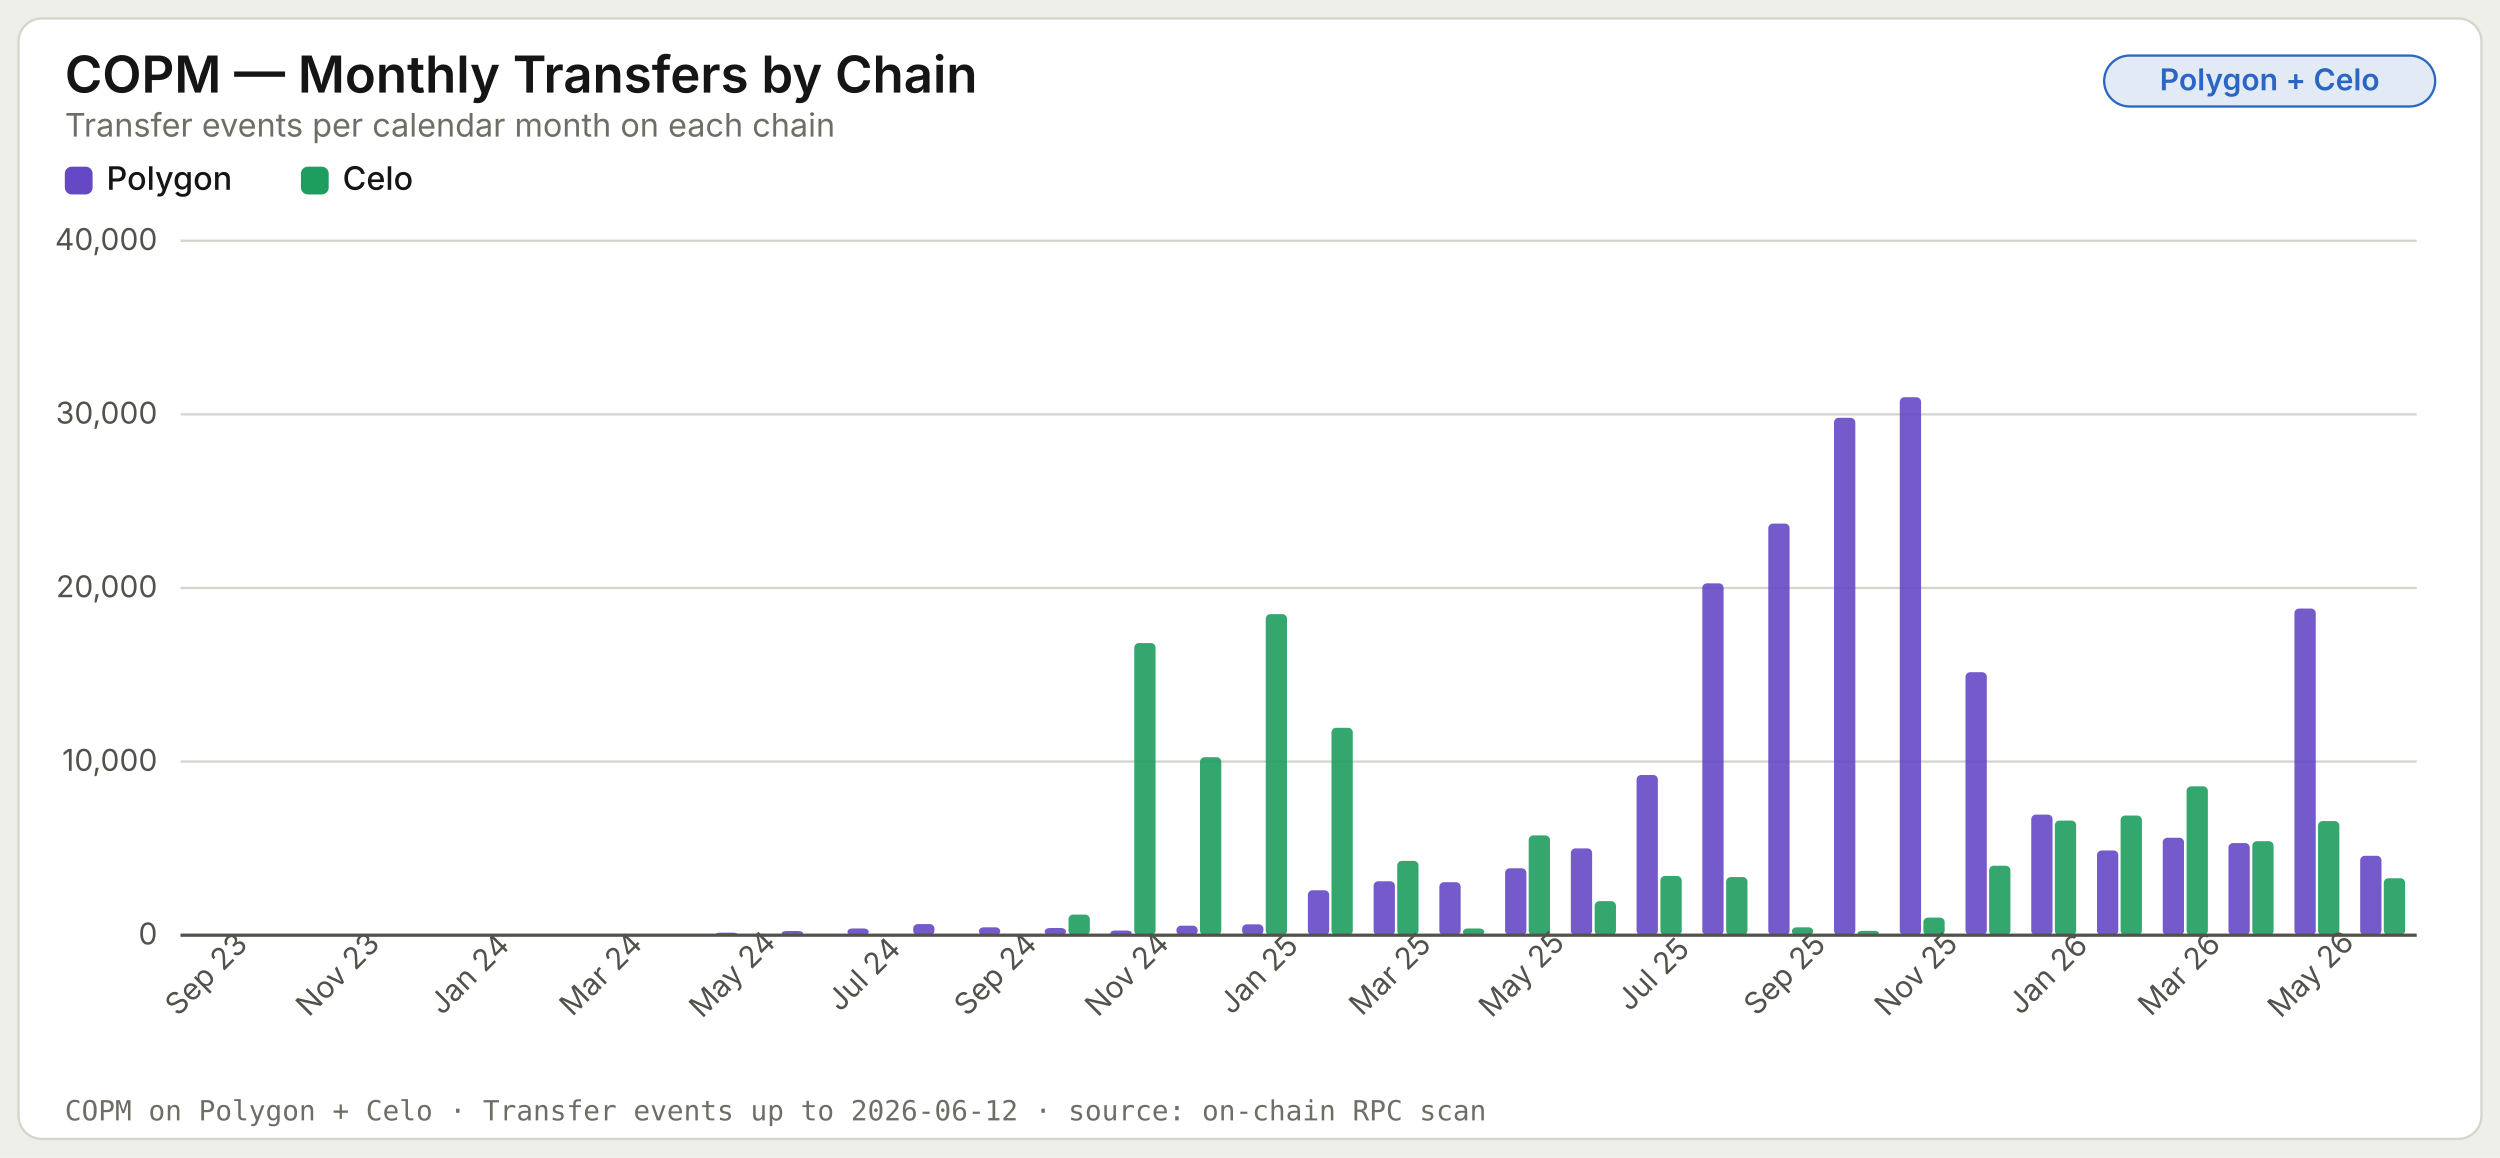
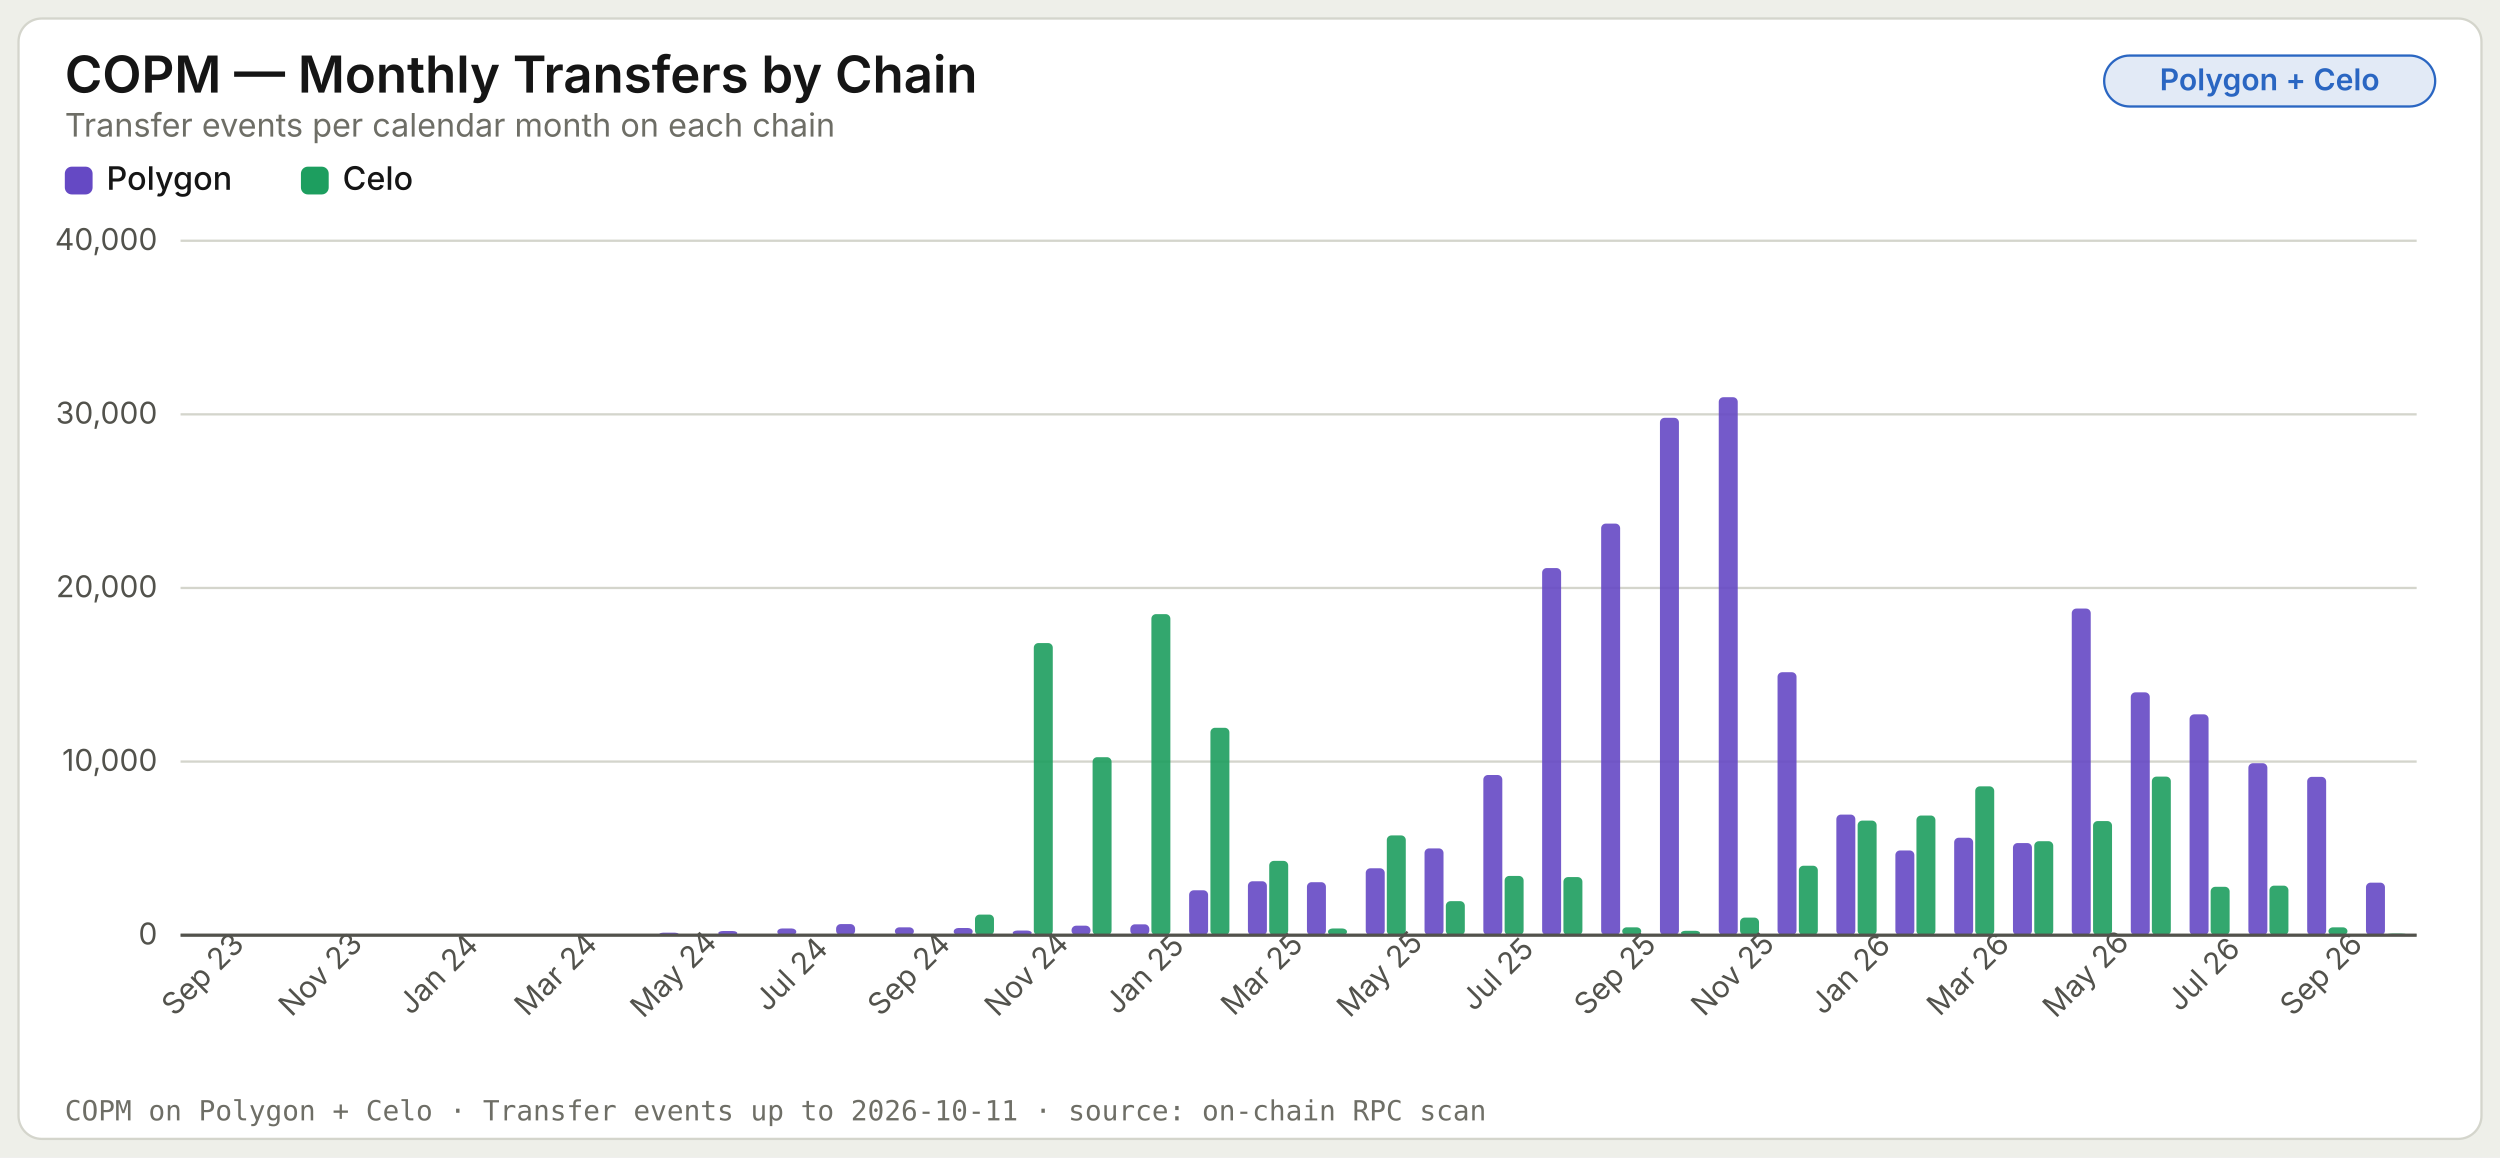
<svg xmlns="http://www.w3.org/2000/svg" width="1080" height="500" viewBox="0 0 1080 500" role="img" aria-label="COPM — Monthly Transfers by Chain">
  <style>
    .title { font: 600 22px -apple-system, 'Segoe UI', system-ui, sans-serif; fill: #151515; }
    .subtitle { font: 400 14px -apple-system, 'Segoe UI', system-ui, sans-serif; fill: #6e6e66; }
    .axis { font: 400 13px -apple-system, 'Segoe UI', system-ui, sans-serif; fill: #52524c; }
    .label { font: 500 14px -apple-system, 'Segoe UI', system-ui, sans-serif; fill: #151515; }
    .annot { font: 600 13px -apple-system, 'Segoe UI', system-ui, sans-serif; }
    .badge { font: 600 13px -apple-system, 'Segoe UI', system-ui, sans-serif; }
    .footer { font: 400 12px ui-monospace, 'SF Mono', Menlo, monospace; fill: #6e6e66; }
  </style>
  <defs />
  <rect width="1080" height="500" fill="#eeefe9" />
  <rect x="8" y="8" width="1064" height="484" rx="10" fill="#ffffff" stroke="#d4d5cc" stroke-width="1" />
  <text x="28" y="40" class="title">COPM — Monthly Transfers by Chain</text>
  <rect x="909" y="24" width="143" height="22" rx="11" fill="#2a66c222" stroke="#2a66c2" stroke-width="1" />
  <text x="980.5" y="39" class="badge" fill="#2a66c2" text-anchor="middle">Polygon + Celo</text>
  <text x="28" y="59" class="subtitle">Transfer events per calendar month on each chain</text>
  <line x1="78" y1="404" x2="1044" y2="404" stroke="#d4d5cc" stroke-width="1" />
  <text x="68" y="408" class="axis" text-anchor="end">0</text>
  <line x1="78" y1="329" x2="1044" y2="329" stroke="#d4d5cc" stroke-width="1" />
  <text x="68" y="333" class="axis" text-anchor="end">10,000</text>
  <line x1="78" y1="254" x2="1044" y2="254" stroke="#d4d5cc" stroke-width="1" />
  <text x="68" y="258" class="axis" text-anchor="end">20,000</text>
  <line x1="78" y1="179" x2="1044" y2="179" stroke="#d4d5cc" stroke-width="1" />
  <text x="68" y="183" class="axis" text-anchor="end">30,000</text>
  <line x1="78" y1="104" x2="1044" y2="104" stroke="#d4d5cc" stroke-width="1" />
  <text x="68" y="108" class="axis" text-anchor="end">40,000</text>
  <rect x="28" y="72" width="12" height="12" rx="3" fill="#6549c4" />
  <text x="46" y="82" class="label">Polygon</text>
  <rect x="130" y="72" width="12" height="12" rx="3" fill="#1d9e5f" />
  <text x="148" y="82" class="label">Celo</text>
-   <rect x="82.0" y="403.6" width="9.2" height="0.4" fill="#6549c4" fill-opacity="0.9" rx="2" />
-   <rect x="92.2" y="404.0" width="9.2" height="0.0" fill="#1d9e5f" fill-opacity="0.9" rx="2" />
-   <text x="92.206" y="424" class="axis" text-anchor="middle" transform="rotate(-45 92.20588 424)">Sep 23</text>
-   <rect x="110.4" y="403.9" width="9.2" height="0.1" fill="#6549c4" fill-opacity="0.9" rx="2" />
-   <rect x="120.6" y="404.0" width="9.2" height="0.0" fill="#1d9e5f" fill-opacity="0.9" rx="2" />
-   <rect x="138.8" y="403.9" width="9.2" height="0.1" fill="#6549c4" fill-opacity="0.9" rx="2" />
-   <rect x="149.0" y="404.0" width="9.2" height="0.0" fill="#1d9e5f" fill-opacity="0.9" rx="2" />
-   <text x="149.029" y="424" class="axis" text-anchor="middle" transform="rotate(-45 149.0294 424)">Nov 23</text>
-   <rect x="167.2" y="404.0" width="9.2" height="0.0" fill="#6549c4" fill-opacity="0.9" rx="2" />
-   <rect x="177.4" y="404.0" width="9.2" height="0.0" fill="#1d9e5f" fill-opacity="0.9" rx="2" />
-   <rect x="195.6" y="403.7" width="9.2" height="0.3" fill="#6549c4" fill-opacity="0.9" rx="2" />
-   <rect x="205.9" y="404.0" width="9.2" height="0.0" fill="#1d9e5f" fill-opacity="0.9" rx="2" />
-   <text x="205.853" y="424" class="axis" text-anchor="middle" transform="rotate(-45 205.8529 424)">Jan 24</text>
-   <rect x="224.0" y="403.9" width="9.2" height="0.1" fill="#6549c4" fill-opacity="0.9" rx="2" />
-   <rect x="234.3" y="404.0" width="9.2" height="0.0" fill="#1d9e5f" fill-opacity="0.9" rx="2" />
-   <rect x="252.4" y="403.8" width="9.2" height="0.2" fill="#6549c4" fill-opacity="0.9" rx="2" />
-   <rect x="262.7" y="404.0" width="9.2" height="0.0" fill="#1d9e5f" fill-opacity="0.9" rx="2" />
-   <text x="262.676" y="424" class="axis" text-anchor="middle" transform="rotate(-45 262.6765 424)">Mar 24</text>
-   <rect x="280.9" y="403.7" width="9.2" height="0.3" fill="#6549c4" fill-opacity="0.9" rx="2" />
-   <rect x="291.1" y="404.0" width="9.2" height="0.0" fill="#1d9e5f" fill-opacity="0.9" rx="2" />
-   <rect x="309.3" y="402.9" width="9.2" height="1.1" fill="#6549c4" fill-opacity="0.9" rx="2" />
-   <rect x="319.5" y="404.0" width="9.2" height="0.0" fill="#1d9e5f" fill-opacity="0.9" rx="2" />
-   <text x="319.5" y="424" class="axis" text-anchor="middle" transform="rotate(-45 319.5 424)">May 24</text>
-   <rect x="337.7" y="402.2" width="9.2" height="1.8" fill="#6549c4" fill-opacity="0.9" rx="2" />
-   <rect x="347.9" y="404.0" width="9.2" height="0.0" fill="#1d9e5f" fill-opacity="0.9" rx="2" />
-   <rect x="366.1" y="401.1" width="9.2" height="2.9" fill="#6549c4" fill-opacity="0.9" rx="2" />
-   <rect x="376.3" y="404.0" width="9.2" height="0.0" fill="#1d9e5f" fill-opacity="0.9" rx="2" />
-   <text x="376.324" y="424" class="axis" text-anchor="middle" transform="rotate(-45 376.3235 424)">Jul 24</text>
-   <rect x="394.5" y="399.2" width="9.2" height="4.8" fill="#6549c4" fill-opacity="0.9" rx="2" />
-   <rect x="404.7" y="404.0" width="9.2" height="0.0" fill="#1d9e5f" fill-opacity="0.9" rx="2" />
-   <rect x="422.9" y="400.6" width="9.2" height="3.4" fill="#6549c4" fill-opacity="0.9" rx="2" />
-   <rect x="433.1" y="404.0" width="9.2" height="0.0" fill="#1d9e5f" fill-opacity="0.9" rx="2" />
-   <text x="433.147" y="424" class="axis" text-anchor="middle" transform="rotate(-45 433.1471 424)">Sep 24</text>
-   <rect x="451.3" y="400.9" width="9.2" height="3.1" fill="#6549c4" fill-opacity="0.9" rx="2" />
-   <rect x="461.6" y="395.1" width="9.2" height="8.9" fill="#1d9e5f" fill-opacity="0.9" rx="2" />
-   <rect x="479.7" y="402.0" width="9.2" height="2.0" fill="#6549c4" fill-opacity="0.9" rx="2" />
-   <rect x="490.0" y="277.8" width="9.2" height="126.2" fill="#1d9e5f" fill-opacity="0.9" rx="2" />
-   <text x="489.971" y="424" class="axis" text-anchor="middle" transform="rotate(-45 489.9706 424)">Nov 24</text>
-   <rect x="508.2" y="399.9" width="9.2" height="4.1" fill="#6549c4" fill-opacity="0.9" rx="2" />
-   <rect x="518.4" y="327.1" width="9.2" height="76.9" fill="#1d9e5f" fill-opacity="0.9" rx="2" />
-   <rect x="536.6" y="399.3" width="9.2" height="4.7" fill="#6549c4" fill-opacity="0.9" rx="2" />
-   <rect x="546.8" y="265.3" width="9.2" height="138.7" fill="#1d9e5f" fill-opacity="0.9" rx="2" />
-   <text x="546.794" y="424" class="axis" text-anchor="middle" transform="rotate(-45 546.7941 424)">Jan 25</text>
-   <rect x="565.0" y="384.6" width="9.2" height="19.4" fill="#6549c4" fill-opacity="0.9" rx="2" />
-   <rect x="575.2" y="314.4" width="9.2" height="89.6" fill="#1d9e5f" fill-opacity="0.9" rx="2" />
-   <rect x="593.4" y="380.7" width="9.2" height="23.3" fill="#6549c4" fill-opacity="0.9" rx="2" />
-   <rect x="603.6" y="371.9" width="9.2" height="32.1" fill="#1d9e5f" fill-opacity="0.9" rx="2" />
-   <text x="603.618" y="424" class="axis" text-anchor="middle" transform="rotate(-45 603.6176 424)">Mar 25</text>
-   <rect x="621.8" y="381.1" width="9.2" height="22.9" fill="#6549c4" fill-opacity="0.9" rx="2" />
-   <rect x="632.0" y="401.1" width="9.2" height="2.9" fill="#1d9e5f" fill-opacity="0.9" rx="2" />
-   <rect x="650.2" y="375.1" width="9.2" height="28.9" fill="#6549c4" fill-opacity="0.9" rx="2" />
-   <rect x="660.4" y="360.9" width="9.2" height="43.1" fill="#1d9e5f" fill-opacity="0.9" rx="2" />
-   <text x="660.441" y="424" class="axis" text-anchor="middle" transform="rotate(-45 660.4412 424)">May 25</text>
-   <rect x="678.6" y="366.5" width="9.2" height="37.5" fill="#6549c4" fill-opacity="0.9" rx="2" />
-   <rect x="688.9" y="389.3" width="9.2" height="14.7" fill="#1d9e5f" fill-opacity="0.9" rx="2" />
-   <rect x="707.0" y="334.8" width="9.2" height="69.2" fill="#6549c4" fill-opacity="0.9" rx="2" />
-   <rect x="717.3" y="378.4" width="9.2" height="25.6" fill="#1d9e5f" fill-opacity="0.9" rx="2" />
-   <text x="717.265" y="424" class="axis" text-anchor="middle" transform="rotate(-45 717.2647 424)">Jul 25</text>
-   <rect x="735.4" y="252.0" width="9.2" height="152.0" fill="#6549c4" fill-opacity="0.9" rx="2" />
-   <rect x="745.7" y="378.9" width="9.2" height="25.1" fill="#1d9e5f" fill-opacity="0.9" rx="2" />
-   <rect x="763.9" y="226.2" width="9.2" height="177.8" fill="#6549c4" fill-opacity="0.9" rx="2" />
-   <rect x="774.1" y="400.6" width="9.2" height="3.4" fill="#1d9e5f" fill-opacity="0.9" rx="2" />
-   <text x="774.088" y="424" class="axis" text-anchor="middle" transform="rotate(-45 774.0882 424)">Sep 25</text>
-   <rect x="792.3" y="180.5" width="9.2" height="223.5" fill="#6549c4" fill-opacity="0.9" rx="2" />
-   <rect x="802.5" y="402.1" width="9.2" height="1.9" fill="#1d9e5f" fill-opacity="0.9" rx="2" />
-   <rect x="820.7" y="171.6" width="9.2" height="232.4" fill="#6549c4" fill-opacity="0.9" rx="2" />
-   <rect x="830.9" y="396.4" width="9.2" height="7.6" fill="#1d9e5f" fill-opacity="0.9" rx="2" />
-   <text x="830.912" y="424" class="axis" text-anchor="middle" transform="rotate(-45 830.9118 424)">Nov 25</text>
-   <rect x="849.1" y="290.4" width="9.2" height="113.5" fill="#6549c4" fill-opacity="0.9" rx="2" />
-   <rect x="859.3" y="374.0" width="9.2" height="30.0" fill="#1d9e5f" fill-opacity="0.9" rx="2" />
-   <rect x="877.5" y="351.9" width="9.2" height="52.1" fill="#6549c4" fill-opacity="0.9" rx="2" />
-   <rect x="887.7" y="354.5" width="9.2" height="49.5" fill="#1d9e5f" fill-opacity="0.9" rx="2" />
-   <text x="887.735" y="424" class="axis" text-anchor="middle" transform="rotate(-45 887.7353 424)">Jan 26</text>
-   <rect x="905.9" y="367.4" width="9.2" height="36.6" fill="#6549c4" fill-opacity="0.9" rx="2" />
-   <rect x="916.1" y="352.3" width="9.2" height="51.7" fill="#1d9e5f" fill-opacity="0.9" rx="2" />
-   <rect x="934.3" y="361.9" width="9.2" height="42.1" fill="#6549c4" fill-opacity="0.9" rx="2" />
-   <rect x="944.6" y="339.7" width="9.2" height="64.3" fill="#1d9e5f" fill-opacity="0.9" rx="2" />
-   <text x="944.559" y="424" class="axis" text-anchor="middle" transform="rotate(-45 944.5588 424)">Mar 26</text>
-   <rect x="962.7" y="364.2" width="9.2" height="39.8" fill="#6549c4" fill-opacity="0.9" rx="2" />
-   <rect x="973.0" y="363.4" width="9.2" height="40.7" fill="#1d9e5f" fill-opacity="0.9" rx="2" />
-   <rect x="991.2" y="262.9" width="9.2" height="141.1" fill="#6549c4" fill-opacity="0.9" rx="2" />
-   <rect x="1001.4" y="354.7" width="9.2" height="49.3" fill="#1d9e5f" fill-opacity="0.9" rx="2" />
-   <text x="1001.382" y="424" class="axis" text-anchor="middle" transform="rotate(-45 1001.382 424)">May 26</text>
-   <rect x="1019.6" y="369.7" width="9.2" height="34.3" fill="#6549c4" fill-opacity="0.9" rx="2" />
-   <rect x="1029.8" y="379.4" width="9.2" height="24.6" fill="#1d9e5f" fill-opacity="0.9" rx="2" />
+   <rect x="81.6" y="403.6" width="8.2" height="0.4" fill="#6549c4" fill-opacity="0.9" rx="2" />
+   <rect x="90.7" y="404.0" width="8.2" height="0.0" fill="#1d9e5f" fill-opacity="0.9" rx="2" />
+   <text x="90.711" y="424" class="axis" text-anchor="middle" transform="rotate(-45 90.71053 424)">Sep 23</text>
+   <rect x="107.0" y="403.9" width="8.2" height="0.1" fill="#6549c4" fill-opacity="0.9" rx="2" />
+   <rect x="116.1" y="404.0" width="8.2" height="0.0" fill="#1d9e5f" fill-opacity="0.9" rx="2" />
+   <rect x="132.4" y="403.9" width="8.2" height="0.1" fill="#6549c4" fill-opacity="0.9" rx="2" />
+   <rect x="141.6" y="404.0" width="8.2" height="0.0" fill="#1d9e5f" fill-opacity="0.9" rx="2" />
+   <text x="141.553" y="424" class="axis" text-anchor="middle" transform="rotate(-45 141.5526 424)">Nov 23</text>
+   <rect x="157.8" y="404.0" width="8.2" height="0.0" fill="#6549c4" fill-opacity="0.9" rx="2" />
+   <rect x="167.0" y="404.0" width="8.2" height="0.0" fill="#1d9e5f" fill-opacity="0.9" rx="2" />
+   <rect x="183.2" y="403.7" width="8.2" height="0.3" fill="#6549c4" fill-opacity="0.9" rx="2" />
+   <rect x="192.4" y="404.0" width="8.2" height="0.0" fill="#1d9e5f" fill-opacity="0.9" rx="2" />
+   <text x="192.395" y="424" class="axis" text-anchor="middle" transform="rotate(-45 192.3947 424)">Jan 24</text>
+   <rect x="208.7" y="403.9" width="8.2" height="0.1" fill="#6549c4" fill-opacity="0.9" rx="2" />
+   <rect x="217.8" y="404.0" width="8.2" height="0.0" fill="#1d9e5f" fill-opacity="0.9" rx="2" />
+   <rect x="234.1" y="403.8" width="8.2" height="0.2" fill="#6549c4" fill-opacity="0.9" rx="2" />
+   <rect x="243.2" y="404.0" width="8.2" height="0.0" fill="#1d9e5f" fill-opacity="0.9" rx="2" />
+   <text x="243.237" y="424" class="axis" text-anchor="middle" transform="rotate(-45 243.2368 424)">Mar 24</text>
+   <rect x="259.5" y="403.7" width="8.2" height="0.3" fill="#6549c4" fill-opacity="0.9" rx="2" />
+   <rect x="268.7" y="404.0" width="8.2" height="0.0" fill="#1d9e5f" fill-opacity="0.9" rx="2" />
+   <rect x="284.9" y="402.9" width="8.2" height="1.1" fill="#6549c4" fill-opacity="0.9" rx="2" />
+   <rect x="294.1" y="404.0" width="8.2" height="0.0" fill="#1d9e5f" fill-opacity="0.9" rx="2" />
+   <text x="294.079" y="424" class="axis" text-anchor="middle" transform="rotate(-45 294.0789 424)">May 24</text>
+   <rect x="310.3" y="402.2" width="8.2" height="1.8" fill="#6549c4" fill-opacity="0.9" rx="2" />
+   <rect x="319.5" y="404.0" width="8.2" height="0.0" fill="#1d9e5f" fill-opacity="0.9" rx="2" />
+   <rect x="335.8" y="401.1" width="8.2" height="2.9" fill="#6549c4" fill-opacity="0.9" rx="2" />
+   <rect x="344.9" y="404.0" width="8.2" height="0.0" fill="#1d9e5f" fill-opacity="0.9" rx="2" />
+   <text x="344.921" y="424" class="axis" text-anchor="middle" transform="rotate(-45 344.9211 424)">Jul 24</text>
+   <rect x="361.2" y="399.2" width="8.2" height="4.8" fill="#6549c4" fill-opacity="0.9" rx="2" />
+   <rect x="370.3" y="404.0" width="8.2" height="0.0" fill="#1d9e5f" fill-opacity="0.9" rx="2" />
+   <rect x="386.6" y="400.6" width="8.2" height="3.4" fill="#6549c4" fill-opacity="0.9" rx="2" />
+   <rect x="395.8" y="404.0" width="8.2" height="0.0" fill="#1d9e5f" fill-opacity="0.9" rx="2" />
+   <text x="395.763" y="424" class="axis" text-anchor="middle" transform="rotate(-45 395.7632 424)">Sep 24</text>
+   <rect x="412.0" y="400.9" width="8.2" height="3.1" fill="#6549c4" fill-opacity="0.9" rx="2" />
+   <rect x="421.2" y="395.1" width="8.2" height="8.9" fill="#1d9e5f" fill-opacity="0.9" rx="2" />
+   <rect x="437.5" y="402.0" width="8.2" height="2.0" fill="#6549c4" fill-opacity="0.9" rx="2" />
+   <rect x="446.6" y="277.8" width="8.2" height="126.2" fill="#1d9e5f" fill-opacity="0.9" rx="2" />
+   <text x="446.605" y="424" class="axis" text-anchor="middle" transform="rotate(-45 446.6053 424)">Nov 24</text>
+   <rect x="462.9" y="399.9" width="8.2" height="4.1" fill="#6549c4" fill-opacity="0.9" rx="2" />
+   <rect x="472.0" y="327.1" width="8.2" height="76.9" fill="#1d9e5f" fill-opacity="0.9" rx="2" />
+   <rect x="488.3" y="399.3" width="8.2" height="4.7" fill="#6549c4" fill-opacity="0.9" rx="2" />
+   <rect x="497.4" y="265.3" width="8.2" height="138.7" fill="#1d9e5f" fill-opacity="0.9" rx="2" />
+   <text x="497.447" y="424" class="axis" text-anchor="middle" transform="rotate(-45 497.4474 424)">Jan 25</text>
+   <rect x="513.7" y="384.6" width="8.2" height="19.4" fill="#6549c4" fill-opacity="0.9" rx="2" />
+   <rect x="522.9" y="314.4" width="8.2" height="89.6" fill="#1d9e5f" fill-opacity="0.9" rx="2" />
+   <rect x="539.1" y="380.7" width="8.2" height="23.3" fill="#6549c4" fill-opacity="0.9" rx="2" />
+   <rect x="548.3" y="371.9" width="8.2" height="32.1" fill="#1d9e5f" fill-opacity="0.9" rx="2" />
+   <text x="548.289" y="424" class="axis" text-anchor="middle" transform="rotate(-45 548.2895 424)">Mar 25</text>
+   <rect x="564.6" y="381.1" width="8.2" height="22.9" fill="#6549c4" fill-opacity="0.9" rx="2" />
+   <rect x="573.7" y="401.1" width="8.2" height="2.9" fill="#1d9e5f" fill-opacity="0.9" rx="2" />
+   <rect x="590.0" y="375.1" width="8.2" height="28.9" fill="#6549c4" fill-opacity="0.9" rx="2" />
+   <rect x="599.1" y="360.9" width="8.2" height="43.1" fill="#1d9e5f" fill-opacity="0.9" rx="2" />
+   <text x="599.132" y="424" class="axis" text-anchor="middle" transform="rotate(-45 599.1316 424)">May 25</text>
+   <rect x="615.4" y="366.5" width="8.2" height="37.5" fill="#6549c4" fill-opacity="0.9" rx="2" />
+   <rect x="624.6" y="389.3" width="8.2" height="14.7" fill="#1d9e5f" fill-opacity="0.9" rx="2" />
+   <rect x="640.8" y="334.8" width="8.2" height="69.2" fill="#6549c4" fill-opacity="0.9" rx="2" />
+   <rect x="650.0" y="378.4" width="8.2" height="25.6" fill="#1d9e5f" fill-opacity="0.9" rx="2" />
+   <text x="649.974" y="424" class="axis" text-anchor="middle" transform="rotate(-45 649.9737 424)">Jul 25</text>
+   <rect x="666.2" y="245.4" width="8.2" height="158.6" fill="#6549c4" fill-opacity="0.9" rx="2" />
+   <rect x="675.4" y="378.9" width="8.2" height="25.1" fill="#1d9e5f" fill-opacity="0.9" rx="2" />
+   <rect x="691.7" y="226.2" width="8.2" height="177.8" fill="#6549c4" fill-opacity="0.9" rx="2" />
+   <rect x="700.8" y="400.6" width="8.2" height="3.4" fill="#1d9e5f" fill-opacity="0.9" rx="2" />
+   <text x="700.816" y="424" class="axis" text-anchor="middle" transform="rotate(-45 700.8158 424)">Sep 25</text>
+   <rect x="717.1" y="180.5" width="8.2" height="223.5" fill="#6549c4" fill-opacity="0.9" rx="2" />
+   <rect x="726.2" y="402.1" width="8.2" height="1.9" fill="#1d9e5f" fill-opacity="0.9" rx="2" />
+   <rect x="742.5" y="171.6" width="8.2" height="232.4" fill="#6549c4" fill-opacity="0.9" rx="2" />
+   <rect x="751.7" y="396.4" width="8.2" height="7.6" fill="#1d9e5f" fill-opacity="0.9" rx="2" />
+   <text x="751.658" y="424" class="axis" text-anchor="middle" transform="rotate(-45 751.6579 424)">Nov 25</text>
+   <rect x="767.9" y="290.4" width="8.2" height="113.5" fill="#6549c4" fill-opacity="0.9" rx="2" />
+   <rect x="777.1" y="374.0" width="8.2" height="30.0" fill="#1d9e5f" fill-opacity="0.9" rx="2" />
+   <rect x="793.3" y="351.9" width="8.2" height="52.1" fill="#6549c4" fill-opacity="0.9" rx="2" />
+   <rect x="802.5" y="354.5" width="8.2" height="49.5" fill="#1d9e5f" fill-opacity="0.9" rx="2" />
+   <text x="802.5" y="424" class="axis" text-anchor="middle" transform="rotate(-45 802.5 424)">Jan 26</text>
+   <rect x="818.8" y="367.4" width="8.2" height="36.6" fill="#6549c4" fill-opacity="0.9" rx="2" />
+   <rect x="827.9" y="352.3" width="8.2" height="51.7" fill="#1d9e5f" fill-opacity="0.9" rx="2" />
+   <rect x="844.2" y="361.9" width="8.2" height="42.1" fill="#6549c4" fill-opacity="0.9" rx="2" />
+   <rect x="853.3" y="339.7" width="8.2" height="64.3" fill="#1d9e5f" fill-opacity="0.9" rx="2" />
+   <text x="853.342" y="424" class="axis" text-anchor="middle" transform="rotate(-45 853.3421 424)">Mar 26</text>
+   <rect x="869.6" y="364.2" width="8.2" height="39.8" fill="#6549c4" fill-opacity="0.9" rx="2" />
+   <rect x="878.8" y="363.4" width="8.2" height="40.7" fill="#1d9e5f" fill-opacity="0.9" rx="2" />
+   <rect x="895.0" y="262.9" width="8.2" height="141.1" fill="#6549c4" fill-opacity="0.9" rx="2" />
+   <rect x="904.2" y="354.7" width="8.2" height="49.3" fill="#1d9e5f" fill-opacity="0.9" rx="2" />
+   <text x="904.184" y="424" class="axis" text-anchor="middle" transform="rotate(-45 904.1842 424)">May 26</text>
+   <rect x="920.5" y="299.1" width="8.2" height="104.9" fill="#6549c4" fill-opacity="0.9" rx="2" />
+   <rect x="929.6" y="335.5" width="8.2" height="68.5" fill="#1d9e5f" fill-opacity="0.9" rx="2" />
+   <rect x="945.9" y="308.6" width="8.2" height="95.4" fill="#6549c4" fill-opacity="0.9" rx="2" />
+   <rect x="955.0" y="383.1" width="8.2" height="20.9" fill="#1d9e5f" fill-opacity="0.9" rx="2" />
+   <text x="955.026" y="424" class="axis" text-anchor="middle" transform="rotate(-45 955.0263 424)">Jul 26</text>
+   <rect x="971.3" y="329.7" width="8.2" height="74.3" fill="#6549c4" fill-opacity="0.9" rx="2" />
+   <rect x="980.4" y="382.6" width="8.2" height="21.4" fill="#1d9e5f" fill-opacity="0.9" rx="2" />
+   <rect x="996.7" y="335.6" width="8.2" height="68.4" fill="#6549c4" fill-opacity="0.9" rx="2" />
+   <rect x="1005.9" y="400.6" width="8.2" height="3.4" fill="#1d9e5f" fill-opacity="0.9" rx="2" />
+   <text x="1005.868" y="424" class="axis" text-anchor="middle" transform="rotate(-45 1005.868 424)">Sep 26</text>
+   <rect x="1022.1" y="381.3" width="8.2" height="22.7" fill="#6549c4" fill-opacity="0.9" rx="2" />
+   <rect x="1031.3" y="403.3" width="8.2" height="0.7" fill="#1d9e5f" fill-opacity="0.9" rx="2" />
  <line x1="78" y1="404" x2="1044" y2="404" stroke="#52524c" stroke-width="1.4" />
-   <text x="28" y="484" class="footer">COPM on Polygon + Celo · Transfer events up to 2026-06-12 · source: on-chain RPC scan</text>
+   <text x="28" y="484" class="footer">COPM on Polygon + Celo · Transfer events up to 2026-10-11 · source: on-chain RPC scan</text>
</svg>
